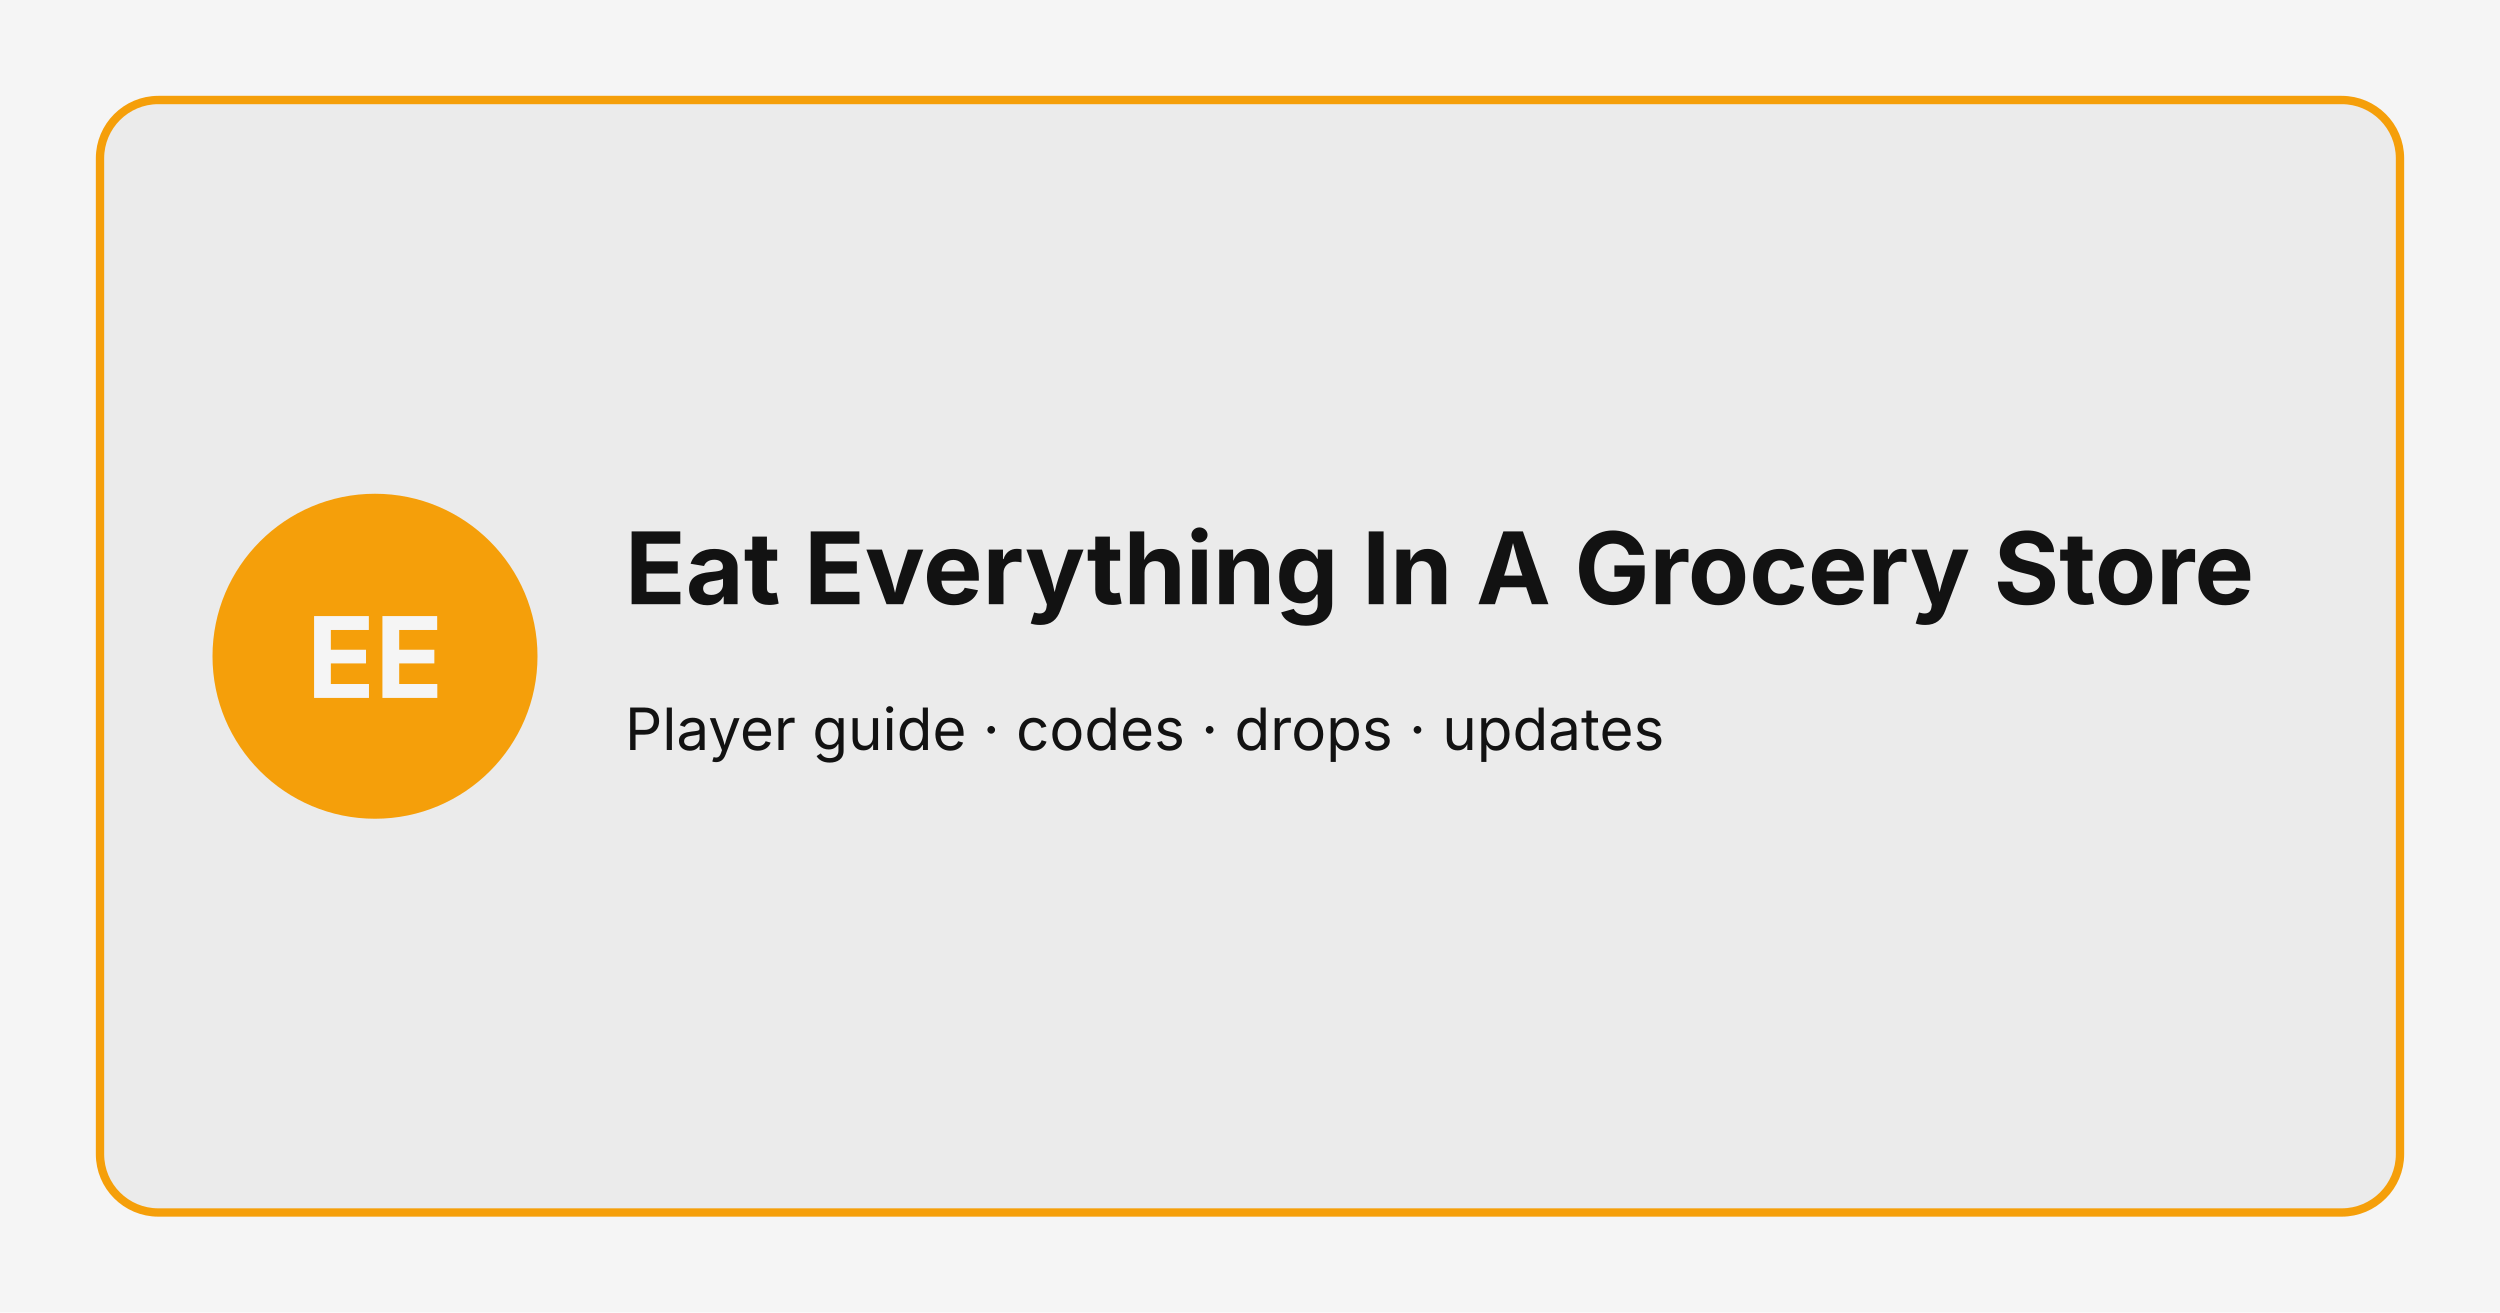
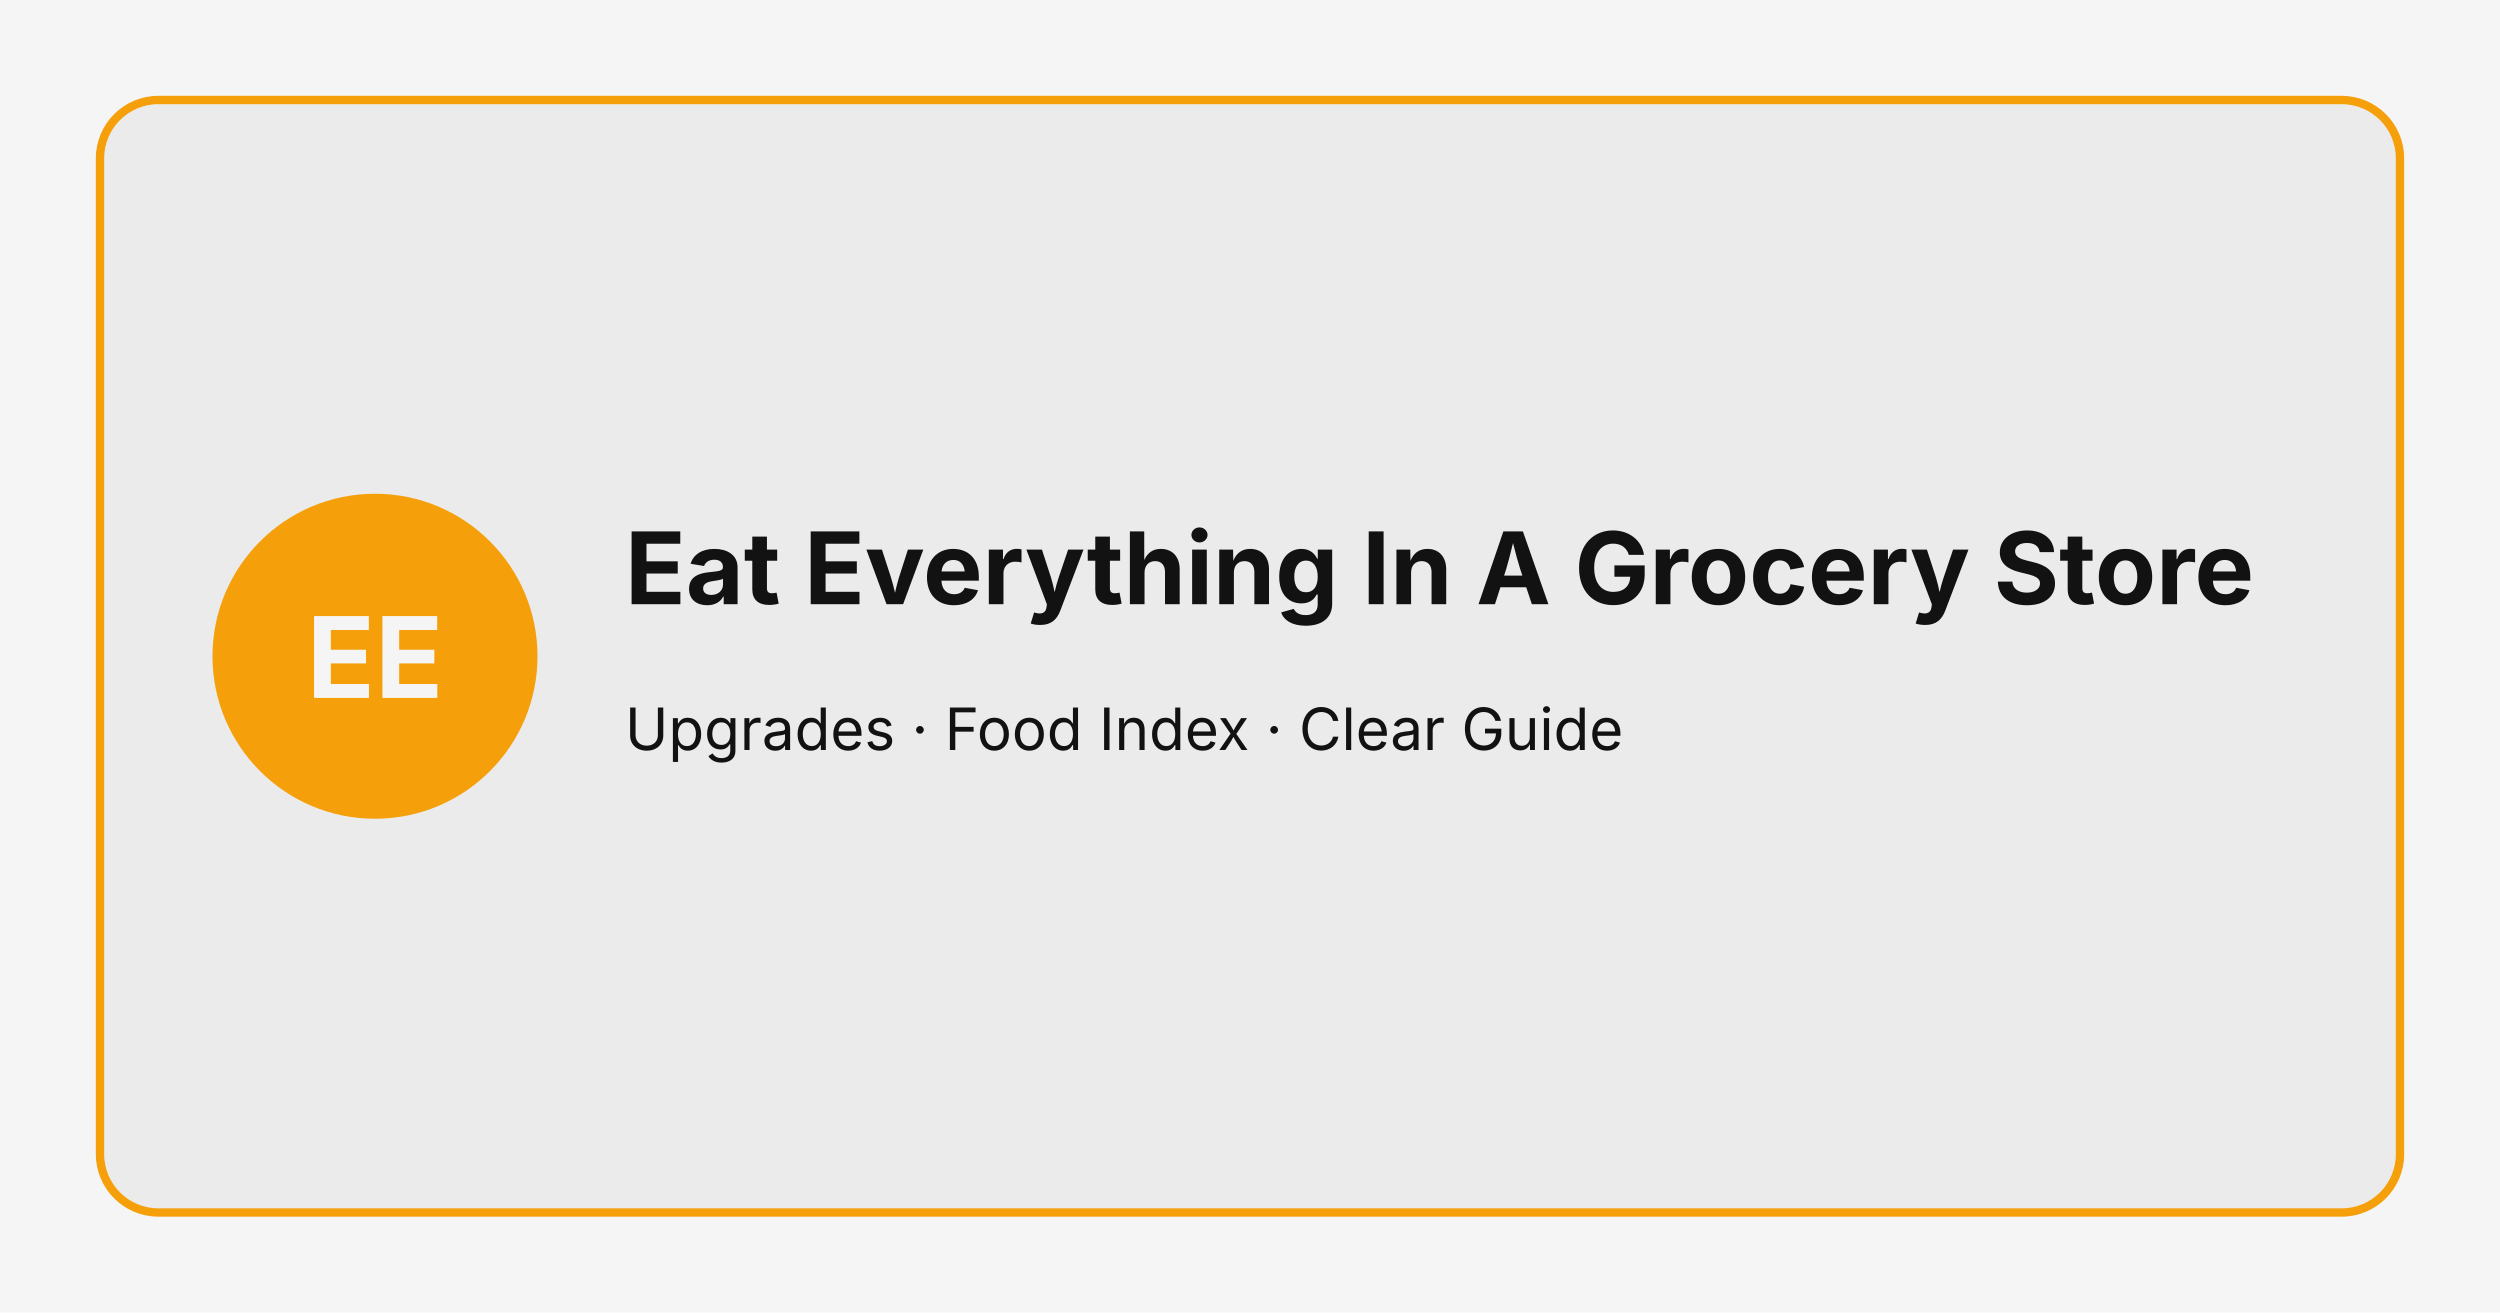
<svg xmlns="http://www.w3.org/2000/svg" width="1200" height="630" viewBox="0 0 1200 630" role="img" aria-label="Eat Everything In A Grocery Store Guide social preview">
  <rect width="1200" height="630" fill="hsl(0 0% 96%)" />
  <rect x="48" y="48" width="1104" height="534" rx="28" fill="hsl(0 0% 92%)" stroke="hsl(38 92% 50%)" stroke-width="4" />
  <circle cx="180" cy="315" r="78" fill="hsl(38 92% 50%)" />
  <text x="180" y="335" text-anchor="middle" font-family="Inter, Arial, sans-serif" font-size="54" font-weight="700" fill="hsl(0 0% 96%)">EE</text>
  <text x="300" y="290" font-family="Inter, Arial, sans-serif" font-size="48" font-weight="700" fill="hsl(0 0% 7%)">Eat Everything In A Grocery Store</text>
-   <text x="300" y="360" font-family="Inter, Arial, sans-serif" font-size="28" fill="hsl(0 0% 7%)">Player guide · codes · drops · updates</text>
+   <text x="300" y="360" font-family="Inter, Arial, sans-serif" font-size="28" fill="hsl(0 0% 7%)">Upgrades · Food Index · Clear Guide</text>
</svg>
